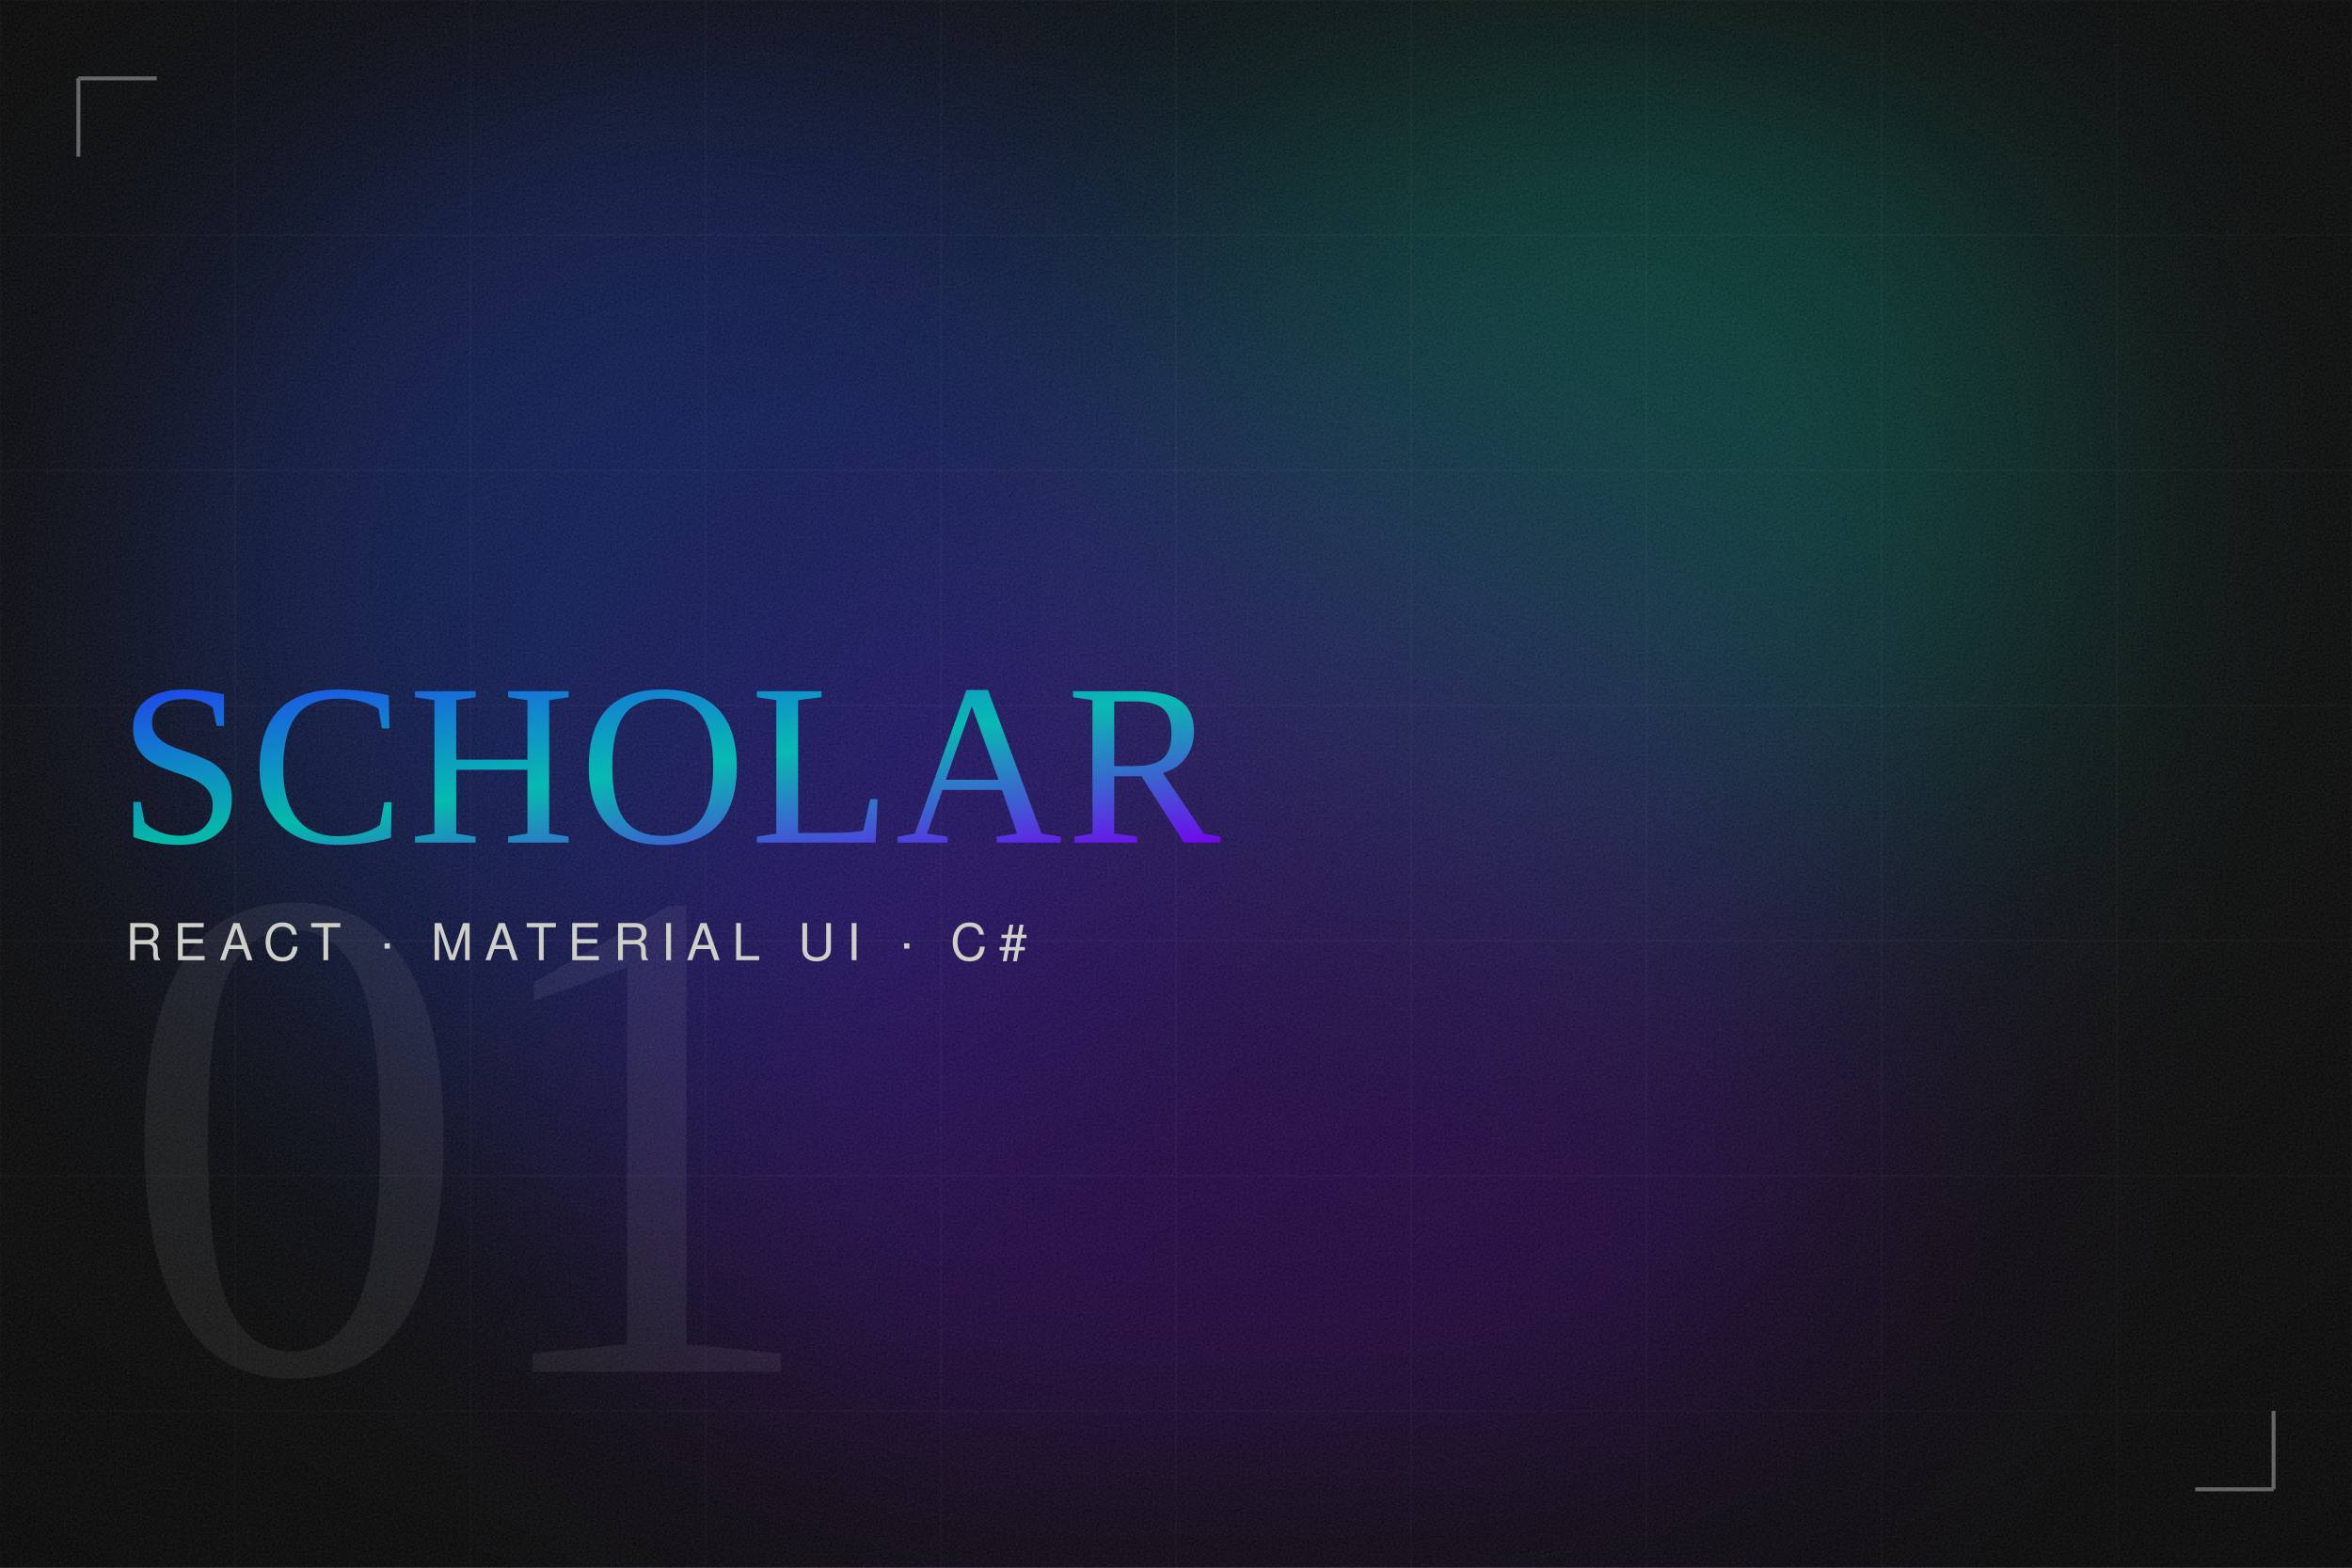
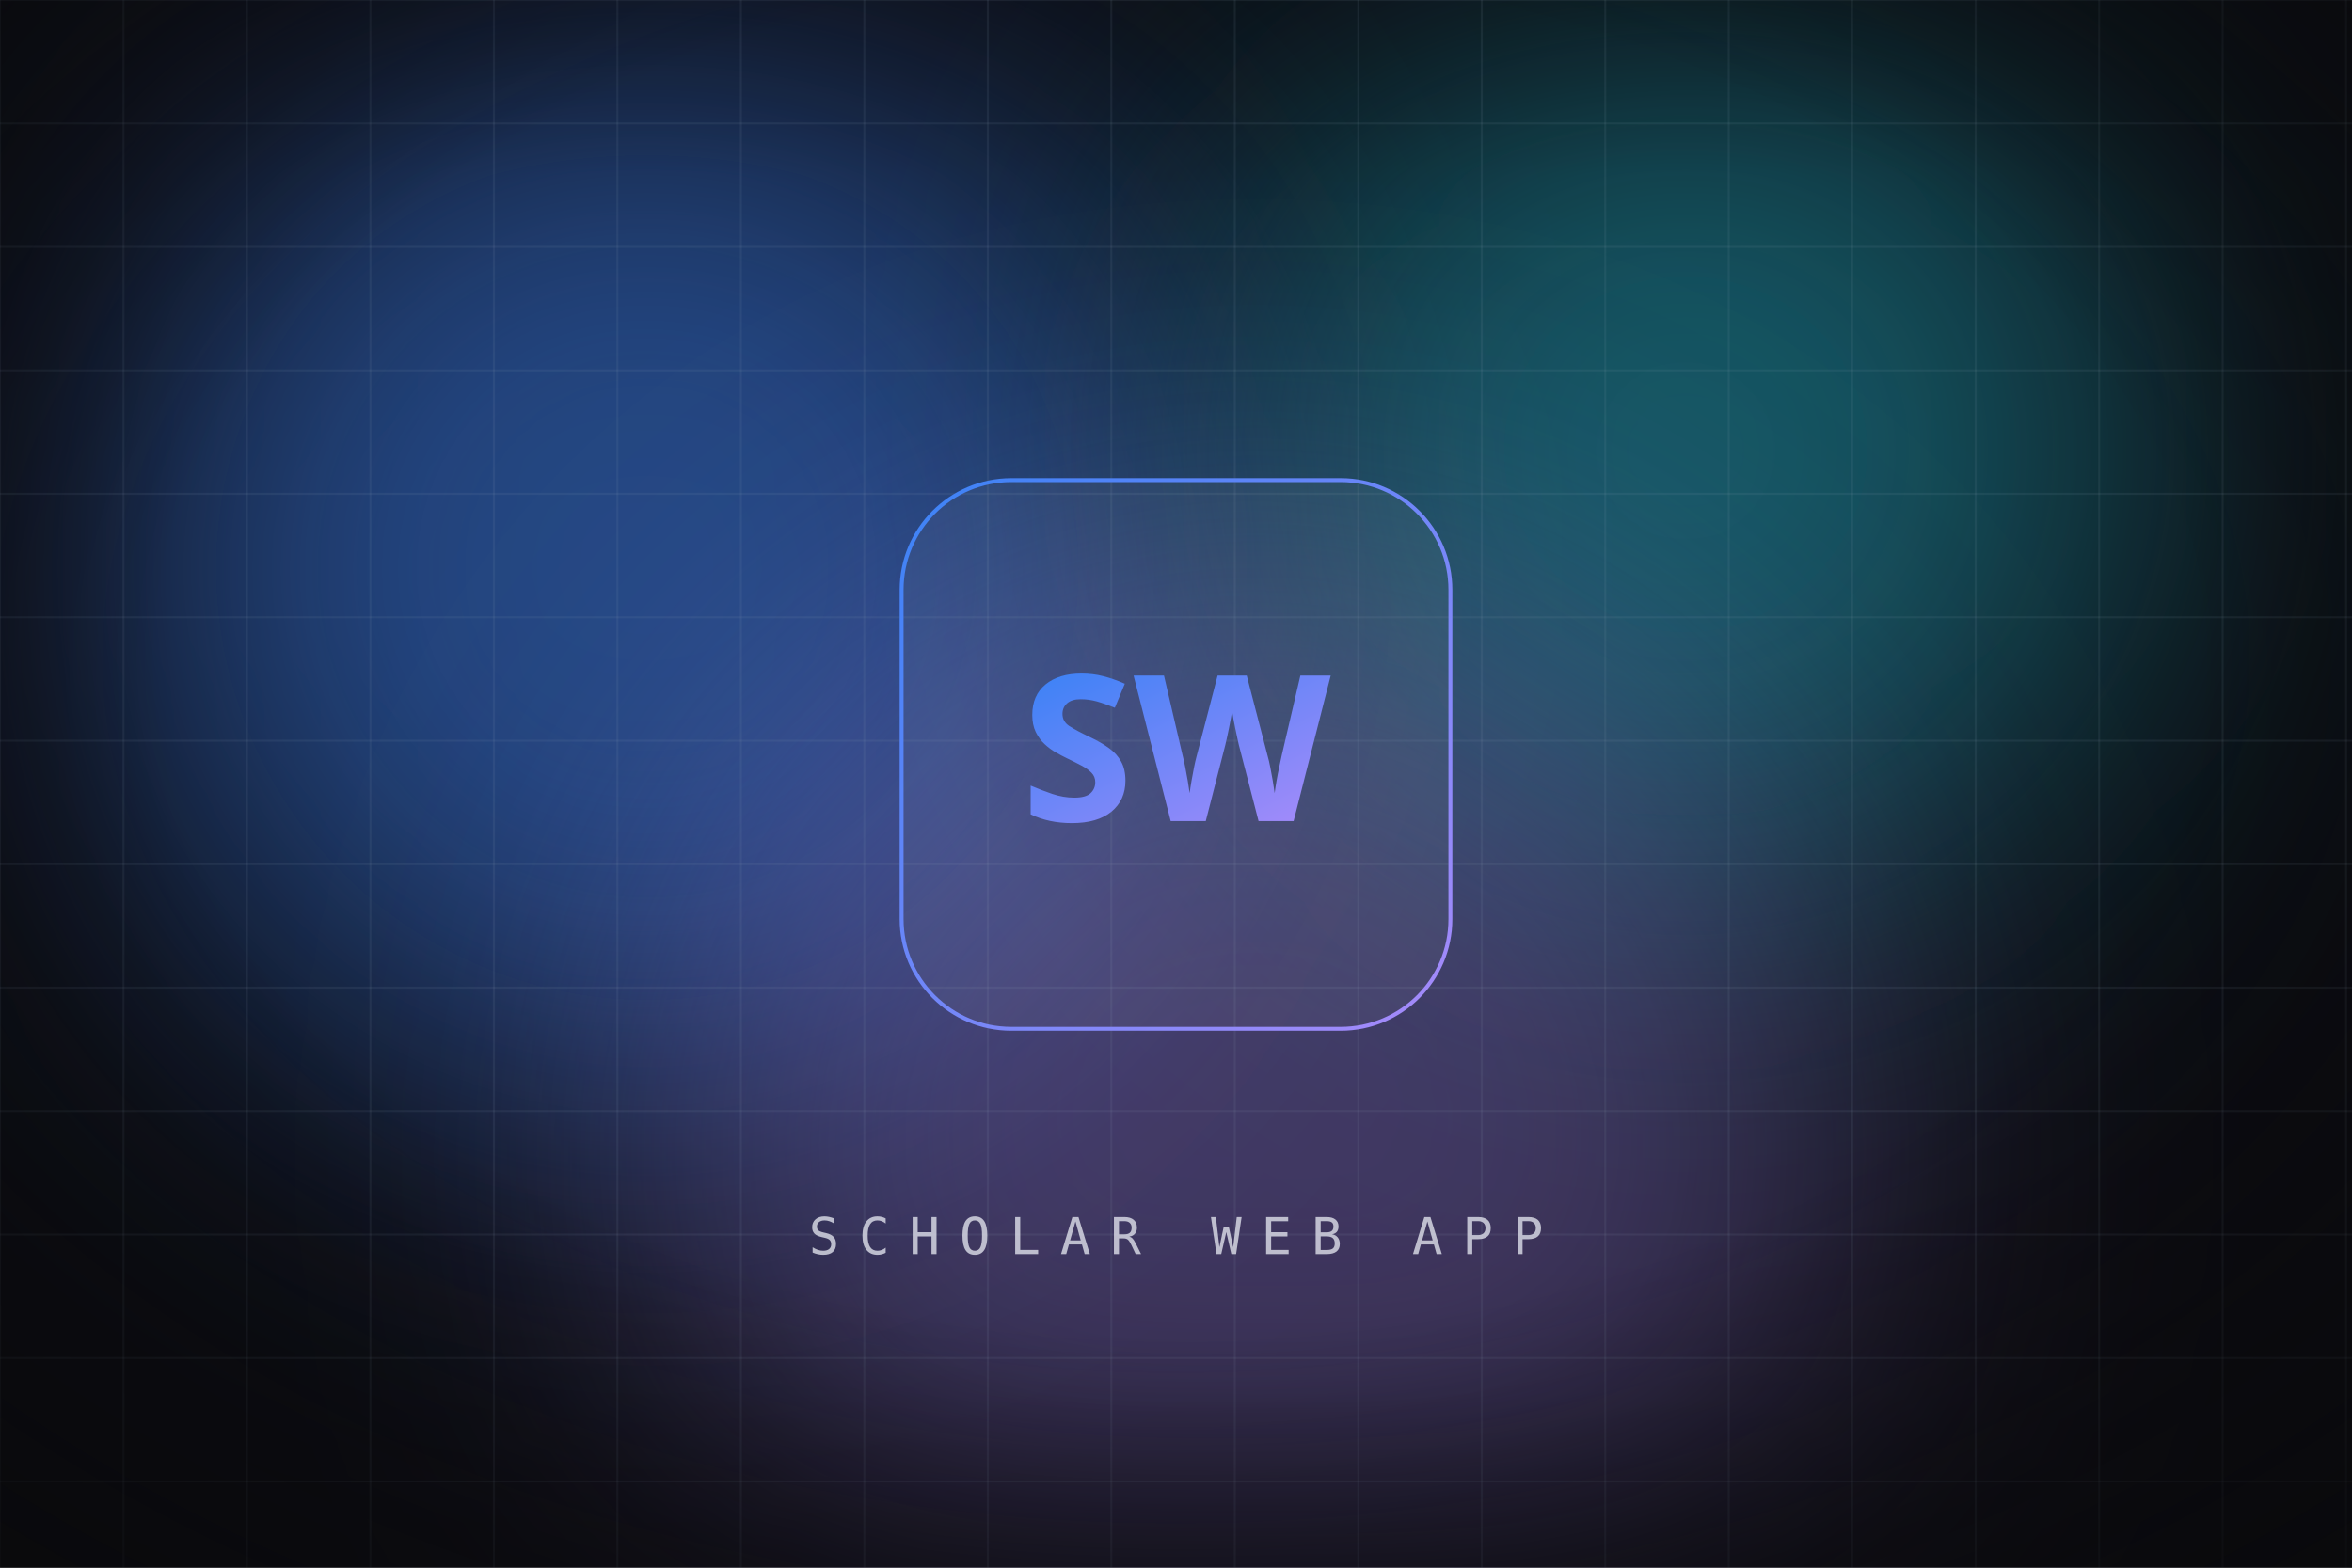
- <svg xmlns="http://www.w3.org/2000/svg" width="1200" height="800" viewBox="0 0 1200 800">
+ <svg xmlns="http://www.w3.org/2000/svg" width="1200" height="800" viewBox="0 0 1200 800" role="img" aria-label="Scholar Web App cover art">
  <defs>
    <filter id="blur" x="-50%" y="-50%" width="200%" height="200%">
-       <feGaussianBlur stdDeviation="90" />
+       <feGaussianBlur stdDeviation="95" />
    </filter>
-     <filter id="grain">
-       <feTurbulence type="fractalNoise" baseFrequency="0.9" numOctaves="2" result="n" />
-       <feColorMatrix in="n" type="saturate" values="0" />
-       <feComponentTransfer>
-         <feFuncA type="linear" slope="0.06" />
-       </feComponentTransfer>
-       <feComposite operator="over" in2="SourceGraphic" />
-     </filter>
-     <radialGradient id="vig" cx="50%" cy="42%" r="75%">
-       <stop offset="55%" stop-color="#000" stop-opacity="0" />
-       <stop offset="100%" stop-color="#000" stop-opacity="0.7" />
+     <radialGradient id="vig" cx="50%" cy="42%" r="78%">
+       <stop offset="55%" stop-color="#09090b" stop-opacity="0" />
+       <stop offset="100%" stop-color="#09090b" stop-opacity="0.82" />
    </radialGradient>
-     <linearGradient id="sheen" x1="0" y1="0" x2="1" y2="1">
-       <stop offset="0%" stop-color="#1f4bff" stop-opacity="0.9" />
-       <stop offset="50%" stop-color="#00e0c6" stop-opacity="0.8" />
-       <stop offset="100%" stop-color="#7a00ff" stop-opacity="0.9" />
+     <linearGradient id="ln" x1="0" y1="0" x2="1" y2="1">
+       <stop offset="0%" stop-color="#3b82f6" />
+       <stop offset="100%" stop-color="#a78bfa" />
    </linearGradient>
  </defs>
-   <rect width="1200" height="800" fill="#0a0a0a" />
-   <circle cx="360" cy="300" r="280" fill="#1f4bff" opacity="0.55" filter="url(#blur)" />
-   <circle cx="820" cy="240" r="240" fill="#00e0c6" opacity="0.45" filter="url(#blur)" />
-   <circle cx="640" cy="560" r="320" fill="#7a00ff" opacity="0.4" filter="url(#blur)" />
-   <g stroke="#ffffff" stroke-opacity="0.05" stroke-width="1">
+   <rect width="1200" height="800" fill="#0b0b10" />
+   <circle cx="330" cy="290" r="270" fill="#3b82f6" opacity="0.5" filter="url(#blur)" />
+   <circle cx="860" cy="230" r="230" fill="#22d3ee" opacity="0.38" filter="url(#blur)" />
+   <circle cx="640" cy="590" r="300" fill="#a78bfa" opacity="0.34" filter="url(#blur)" />
+   <g stroke="rgba(148,163,184,0.10)" stroke-width="1">
    <line x1="0" y1="0" x2="0" y2="800" />
-     <line x1="120" y1="0" x2="120" y2="800" />
-     <line x1="240" y1="0" x2="240" y2="800" />
-     <line x1="360" y1="0" x2="360" y2="800" />
-     <line x1="480" y1="0" x2="480" y2="800" />
-     <line x1="600" y1="0" x2="600" y2="800" />
-     <line x1="720" y1="0" x2="720" y2="800" />
-     <line x1="840" y1="0" x2="840" y2="800" />
-     <line x1="960" y1="0" x2="960" y2="800" />
-     <line x1="1080" y1="0" x2="1080" y2="800" />
-     <line x1="1200" y1="0" x2="1200" y2="800" />
+     <line x1="63" y1="0" x2="63" y2="800" />
+     <line x1="126" y1="0" x2="126" y2="800" />
+     <line x1="189" y1="0" x2="189" y2="800" />
+     <line x1="252" y1="0" x2="252" y2="800" />
+     <line x1="315" y1="0" x2="315" y2="800" />
+     <line x1="378" y1="0" x2="378" y2="800" />
+     <line x1="441" y1="0" x2="441" y2="800" />
+     <line x1="504" y1="0" x2="504" y2="800" />
+     <line x1="567" y1="0" x2="567" y2="800" />
+     <line x1="630" y1="0" x2="630" y2="800" />
+     <line x1="693" y1="0" x2="693" y2="800" />
+     <line x1="756" y1="0" x2="756" y2="800" />
+     <line x1="819" y1="0" x2="819" y2="800" />
+     <line x1="882" y1="0" x2="882" y2="800" />
+     <line x1="945" y1="0" x2="945" y2="800" />
+     <line x1="1008" y1="0" x2="1008" y2="800" />
+     <line x1="1071" y1="0" x2="1071" y2="800" />
+     <line x1="1134" y1="0" x2="1134" y2="800" />
+     <line x1="1197" y1="0" x2="1197" y2="800" />
    <line x1="0" y1="0" x2="1200" y2="0" />
-     <line x1="0" y1="120" x2="1200" y2="120" />
-     <line x1="0" y1="240" x2="1200" y2="240" />
-     <line x1="0" y1="360" x2="1200" y2="360" />
-     <line x1="0" y1="480" x2="1200" y2="480" />
-     <line x1="0" y1="600" x2="1200" y2="600" />
-     <line x1="0" y1="720" x2="1200" y2="720" />
+     <line x1="0" y1="63" x2="1200" y2="63" />
+     <line x1="0" y1="126" x2="1200" y2="126" />
+     <line x1="0" y1="189" x2="1200" y2="189" />
+     <line x1="0" y1="252" x2="1200" y2="252" />
+     <line x1="0" y1="315" x2="1200" y2="315" />
+     <line x1="0" y1="378" x2="1200" y2="378" />
+     <line x1="0" y1="441" x2="1200" y2="441" />
+     <line x1="0" y1="504" x2="1200" y2="504" />
+     <line x1="0" y1="567" x2="1200" y2="567" />
+     <line x1="0" y1="630" x2="1200" y2="630" />
+     <line x1="0" y1="693" x2="1200" y2="693" />
+     <line x1="0" y1="756" x2="1200" y2="756" />
+     <line x1="0" y1="819" x2="1200" y2="819" />
  </g>
+   <g transform="translate(600,385)">
+     <rect x="-140" y="-140" width="280" height="280" rx="56" fill="rgba(255,255,255,0.045)" stroke="url(#ln)" stroke-width="2" />
+     <text x="0" y="34" text-anchor="middle" font-family="'Space Grotesk','Segoe UI',sans-serif" font-size="104" font-weight="600" fill="url(#ln)">SW</text>
+   </g>
+   <text x="600" y="640" text-anchor="middle" font-family="'JetBrains Mono',monospace" font-size="26" letter-spacing="10" fill="rgba(232,234,242,0.75)">SCHOLAR WEB APP</text>
  <rect width="1200" height="800" fill="url(#vig)" />
-   <rect width="1200" height="800" filter="url(#grain)" opacity="0.5" />
-   <text x="60" y="700" font-family="Times New Roman, serif" font-size="360" fill="#ffffff" fill-opacity="0.06" font-weight="400">01</text>
-   <text x="60" y="430" font-family="Times New Roman, serif" font-size="118" fill="url(#sheen)" letter-spacing="2">SCHOLAR</text>
-   <text x="64" y="490" font-family="Helvetica, Arial, sans-serif" font-size="26" fill="#cfcfca" letter-spacing="6" text-transform="uppercase">REACT · MATERIAL UI · C#</text>
-   <g stroke="#ffffff" stroke-opacity="0.35" stroke-width="2" fill="none">
-     <path d="M40 40 h40 M40 40 v40" />
-     <path d="M1160 760 h-40 M1160 760 v-40" />
-   </g>
</svg>
